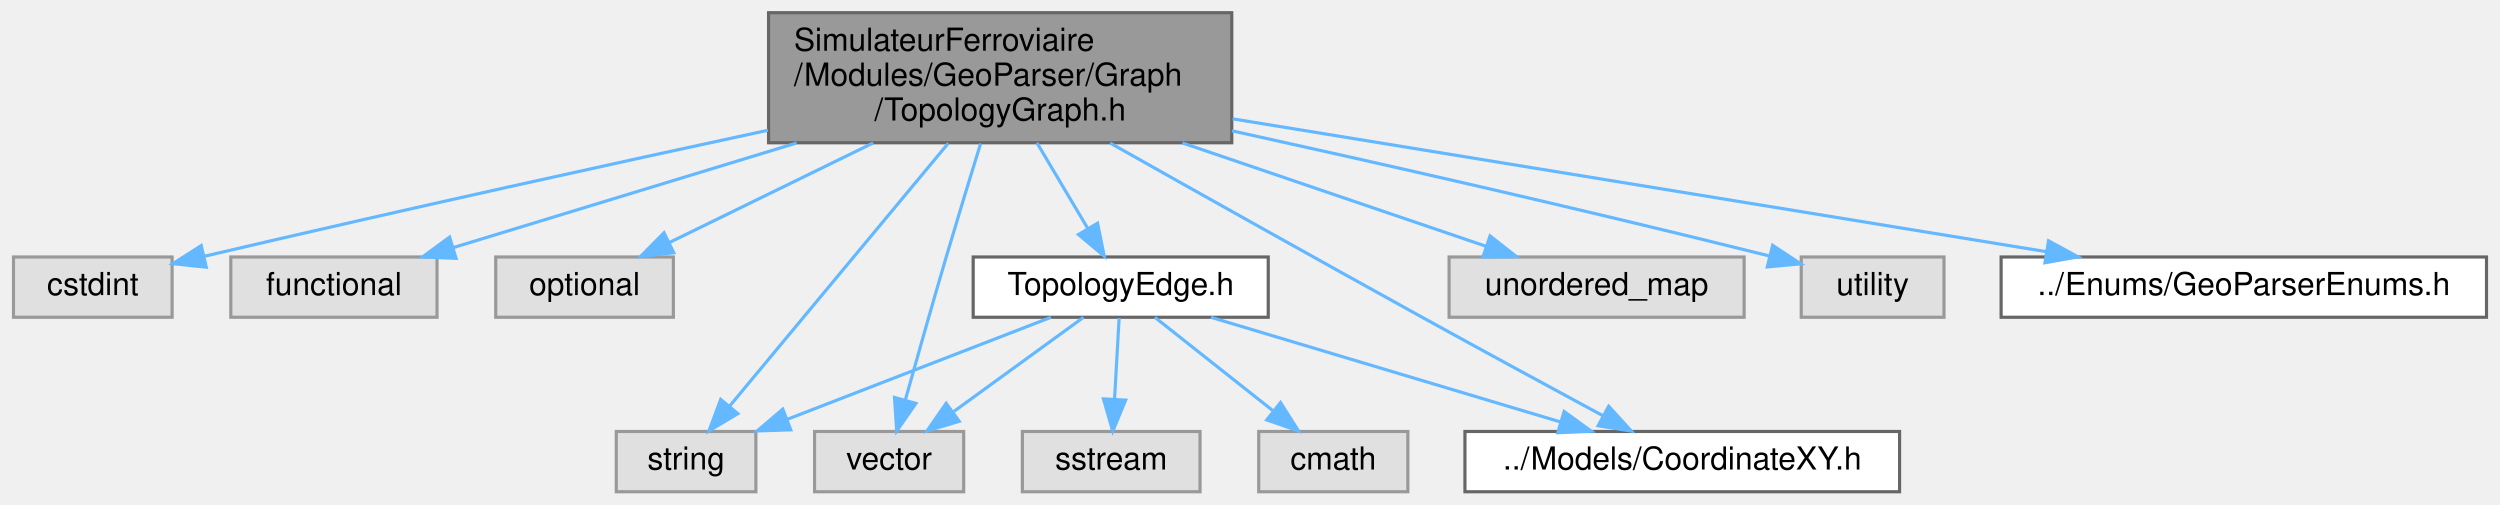
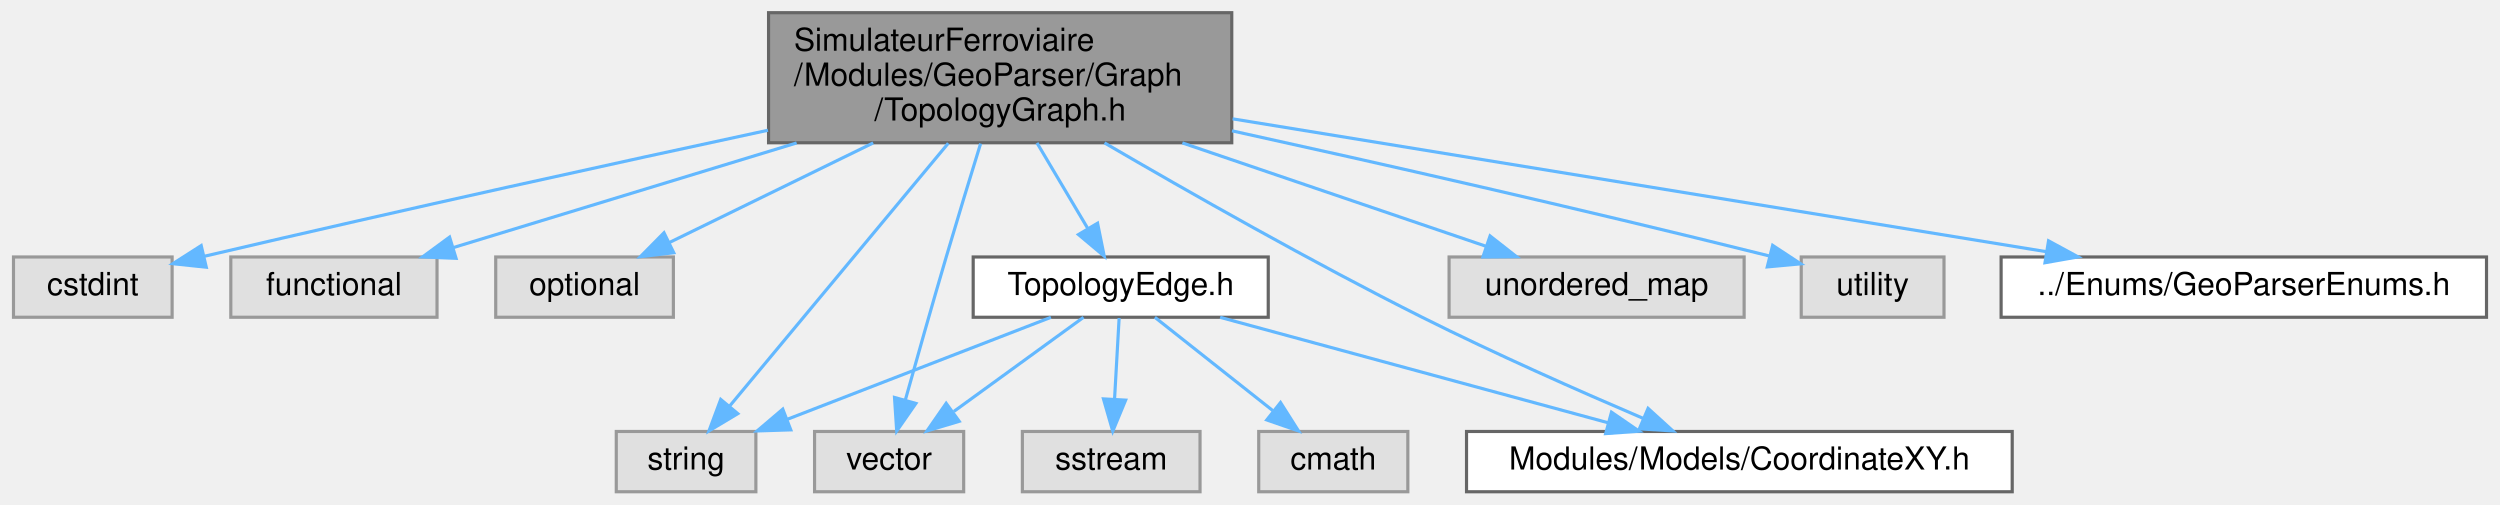
<svg xmlns="http://www.w3.org/2000/svg" xmlns:xlink="http://www.w3.org/1999/xlink" width="788pt" height="159pt" viewBox="0.00 0.00 787.50 159.00">
  <g id="graph0" class="graph" transform="scale(1 1) rotate(0) translate(4 155)">
    <g id="Node000001" class="node">
      <g id="a_Node000001">
        <a xlink:title="Graphe planaire non-orienté de nœuds et d'arêtes ferroviaires accrochés.">
          <polygon fill="#999999" stroke="#666666" points="384,-151 238,-151 238,-110 384,-110 384,-151" />
          <text text-anchor="start" x="246" y="-139" font-family="Helvetica,sans-Serif" font-size="10.00">SimulateurFerroviaire</text>
          <text text-anchor="start" x="246" y="-128" font-family="Helvetica,sans-Serif" font-size="10.00">/Modules/GeoParser/Graph</text>
          <text text-anchor="middle" x="311" y="-117" font-family="Helvetica,sans-Serif" font-size="10.00">/TopologyGraph.h</text>
        </a>
      </g>
    </g>
    <g id="Node000002" class="node">
      <g id="a_Node000002">
        <a xlink:title=" ">
          <polygon fill="#e0e0e0" stroke="#999999" points="50,-74 0,-74 0,-55 50,-55 50,-74" />
          <text text-anchor="middle" x="25" y="-62" font-family="Helvetica,sans-Serif" font-size="10.00">cstdint</text>
        </a>
      </g>
    </g>
    <g id="edge1_Node000001_Node000002" class="edge">
      <g id="a_edge1_Node000001_Node000002">
        <a xlink:title=" ">
          <path fill="none" stroke="#63b8ff" d="M237.82,-113.95C189.92,-103.64 125.71,-89.58 60.31,-74.26" />
          <polygon fill="#63b8ff" stroke="#63b8ff" points="60.77,-70.77 50.23,-71.89 59.17,-77.59 60.77,-70.77" />
        </a>
      </g>
    </g>
    <g id="Node000003" class="node">
      <g id="a_Node000003">
        <a xlink:title=" ">
          <polygon fill="#e0e0e0" stroke="#999999" points="133.5,-74 68.5,-74 68.5,-55 133.5,-55 133.5,-74" />
          <text text-anchor="middle" x="101" y="-62" font-family="Helvetica,sans-Serif" font-size="10.00">functional</text>
        </a>
      </g>
    </g>
    <g id="edge2_Node000001_Node000003" class="edge">
      <g id="a_edge2_Node000001_Node000003">
        <a xlink:title=" ">
          <path fill="none" stroke="#63b8ff" d="M246.85,-109.95C211.42,-99.15 168.62,-86.11 138.59,-76.95" />
          <polygon fill="#63b8ff" stroke="#63b8ff" points="139.5,-73.58 128.92,-74.01 137.46,-80.27 139.5,-73.58" />
        </a>
      </g>
    </g>
    <g id="Node000004" class="node">
      <g id="a_Node000004">
        <a xlink:title=" ">
          <polygon fill="#e0e0e0" stroke="#999999" points="208,-74 152,-74 152,-55 208,-55 208,-74" />
          <text text-anchor="middle" x="180" y="-62" font-family="Helvetica,sans-Serif" font-size="10.00">optional</text>
        </a>
      </g>
    </g>
    <g id="edge3_Node000001_Node000004" class="edge">
      <g id="a_edge3_Node000001_Node000004">
        <a xlink:title=" ">
          <path fill="none" stroke="#63b8ff" d="M270.98,-109.95C250.1,-99.75 225.11,-87.54 206.61,-78.5" />
          <polygon fill="#63b8ff" stroke="#63b8ff" points="208.11,-75.34 197.59,-74.09 205.04,-81.63 208.11,-75.34" />
        </a>
      </g>
    </g>
    <g id="Node000005" class="node">
      <g id="a_Node000005">
        <a xlink:title=" ">
          <polygon fill="#e0e0e0" stroke="#999999" points="234,-19 190,-19 190,0 234,0 234,-19" />
          <text text-anchor="middle" x="212" y="-7" font-family="Helvetica,sans-Serif" font-size="10.00">string</text>
        </a>
      </g>
    </g>
    <g id="edge4_Node000001_Node000005" class="edge">
      <g id="a_edge4_Node000001_Node000005">
        <a xlink:title=" ">
          <path fill="none" stroke="#63b8ff" d="M294.65,-109.85C275.44,-86.76 243.9,-48.84 225.84,-27.14" />
          <polygon fill="#63b8ff" stroke="#63b8ff" points="228.3,-24.62 219.22,-19.18 222.92,-29.1 228.3,-24.62" />
        </a>
      </g>
    </g>
    <g id="Node000006" class="node">
      <g id="a_Node000006">
        <a xlink:title=" ">
          <polygon fill="#e0e0e0" stroke="#999999" points="545.5,-74 452.5,-74 452.5,-55 545.5,-55 545.5,-74" />
          <text text-anchor="middle" x="499" y="-62" font-family="Helvetica,sans-Serif" font-size="10.00">unordered_map</text>
        </a>
      </g>
    </g>
    <g id="edge5_Node000001_Node000006" class="edge">
      <g id="a_edge5_Node000001_Node000006">
        <a xlink:title=" ">
          <path fill="none" stroke="#63b8ff" d="M368.43,-109.95C399.64,-99.32 437.23,-86.53 464.05,-77.4" />
          <polygon fill="#63b8ff" stroke="#63b8ff" points="465.42,-80.63 473.76,-74.09 463.17,-74 465.42,-80.63" />
        </a>
      </g>
    </g>
    <g id="Node000007" class="node">
      <g id="a_Node000007">
        <a xlink:title=" ">
          <polygon fill="#e0e0e0" stroke="#999999" points="608.5,-74 563.5,-74 563.5,-55 608.5,-55 608.5,-74" />
          <text text-anchor="middle" x="586" y="-62" font-family="Helvetica,sans-Serif" font-size="10.00">utility</text>
        </a>
      </g>
    </g>
    <g id="edge6_Node000001_Node000007" class="edge">
      <g id="a_edge6_Node000001_Node000007">
        <a xlink:title=" ">
          <path fill="none" stroke="#63b8ff" d="M384.07,-113.76C430.18,-103.62 491.22,-89.83 553.36,-74.34" />
          <polygon fill="#63b8ff" stroke="#63b8ff" points="554.49,-77.66 563.34,-71.84 552.79,-70.87 554.49,-77.66" />
        </a>
      </g>
    </g>
    <g id="Node000008" class="node">
      <g id="a_Node000008">
        <a xlink:title=" ">
          <polygon fill="#e0e0e0" stroke="#999999" points="299.5,-19 252.5,-19 252.5,0 299.5,0 299.5,-19" />
          <text text-anchor="middle" x="276" y="-7" font-family="Helvetica,sans-Serif" font-size="10.00">vector</text>
        </a>
      </g>
    </g>
    <g id="edge7_Node000001_Node000008" class="edge">
      <g id="a_edge7_Node000001_Node000008">
        <a xlink:title=" ">
          <path fill="none" stroke="#63b8ff" d="M304.84,-109.75C301.57,-99.17 297.51,-85.89 294,-74 289.54,-58.87 284.67,-41.65 281.12,-28.96" />
          <polygon fill="#63b8ff" stroke="#63b8ff" points="284.44,-27.84 278.39,-19.14 277.7,-29.72 284.44,-27.84" />
        </a>
      </g>
    </g>
    <g id="Node000009" class="node">
      <g id="a_Node000009">
        <a xlink:href="TopologyEdge_8h.html" target="_top" xlink:title="Arête non-orientée du graphe planaire de topologie ferroviaire.">
          <polygon fill="white" stroke="#666666" points="395.5,-74 302.5,-74 302.5,-55 395.5,-55 395.5,-74" />
          <text text-anchor="middle" x="349" y="-62" font-family="Helvetica,sans-Serif" font-size="10.00">TopologyEdge.h</text>
        </a>
      </g>
    </g>
    <g id="edge8_Node000001_Node000009" class="edge">
      <g id="a_edge8_Node000001_Node000009">
        <a xlink:title=" ">
          <path fill="none" stroke="#63b8ff" d="M322.61,-109.95C327.69,-101.39 333.61,-91.42 338.55,-83.1" />
          <polygon fill="#63b8ff" stroke="#63b8ff" points="341.7,-84.65 343.8,-74.26 335.68,-81.07 341.7,-84.65" />
        </a>
      </g>
    </g>
    <g id="Node000012" class="node">
      <g id="a_Node000012">
        <a xlink:href="CoordinateXY_8h.html" target="_top" xlink:title="Représentation d'une coordonnée plane en mètres (système métrique UTM).">
-           <polygon fill="white" stroke="#666666" points="594.5,-19 457.5,-19 457.5,0 594.5,0 594.5,-19" />
-           <text text-anchor="middle" x="526" y="-7" font-family="Helvetica,sans-Serif" font-size="10.00">../Models/CoordinateXY.h</text>
+           <polygon fill="white" stroke="#666666" points="630,-19 458,-19 458,0 630,0 630,-19" />
+           <text text-anchor="middle" x="544" y="-7" font-family="Helvetica,sans-Serif" font-size="10.00">Modules/Models/CoordinateXY.h</text>
        </a>
      </g>
    </g>
    <g id="edge14_Node000001_Node000012" class="edge">
      <g id="a_edge14_Node000001_Node000012">
        <a xlink:title=" ">
-           <path fill="none" stroke="#63b8ff" d="M345.65,-109.92C372.45,-94.82 410.51,-73.47 444,-55 463.09,-44.47 484.77,-32.72 501.04,-23.93" />
-           <polygon fill="#63b8ff" stroke="#63b8ff" points="502.8,-26.96 509.94,-19.13 499.48,-20.8 502.8,-26.96" />
+           <path fill="none" stroke="#63b8ff" d="M343.89,-109.96C370.53,-94.41 409.22,-72.43 444,-55 467.07,-43.44 493.8,-31.62 513.81,-23.07" />
+           <polygon fill="#63b8ff" stroke="#63b8ff" points="515.22,-26.28 523.06,-19.16 512.48,-19.84 515.22,-26.28" />
        </a>
      </g>
    </g>
    <g id="Node000013" class="node">
      <g id="a_Node000013">
        <a xlink:href="GeoParserEnums_8h.html" target="_top" xlink:title="Constantes nommées et énumérations du pipeline ferroviaire GeoParser.">
          <polygon fill="white" stroke="#666666" points="779.5,-74 626.5,-74 626.5,-55 779.5,-55 779.5,-74" />
          <text text-anchor="middle" x="703" y="-62" font-family="Helvetica,sans-Serif" font-size="10.00">../Enums/GeoParserEnums.h</text>
        </a>
      </g>
    </g>
    <g id="edge15_Node000001_Node000013" class="edge">
      <g id="a_edge15_Node000001_Node000013">
        <a xlink:title=" ">
          <path fill="none" stroke="#63b8ff" d="M384.27,-117.54C458.2,-105.47 571.1,-87.04 640.8,-75.66" />
          <polygon fill="#63b8ff" stroke="#63b8ff" points="641.45,-79.09 650.76,-74.03 640.33,-72.19 641.45,-79.09" />
        </a>
      </g>
    </g>
    <g id="edge11_Node000009_Node000005" class="edge">
      <g id="a_edge11_Node000009_Node000005">
        <a xlink:title=" ">
          <path fill="none" stroke="#63b8ff" d="M326.99,-54.98C304.55,-46.3 269.52,-32.75 244.01,-22.88" />
          <polygon fill="#63b8ff" stroke="#63b8ff" points="245,-19.51 234.41,-19.17 242.48,-26.04 245,-19.51" />
        </a>
      </g>
    </g>
    <g id="edge12_Node000009_Node000008" class="edge">
      <g id="a_edge12_Node000009_Node000008">
        <a xlink:title=" ">
          <path fill="none" stroke="#63b8ff" d="M337.27,-54.98C326.27,-47 309.58,-34.88 296.4,-25.31" />
          <polygon fill="#63b8ff" stroke="#63b8ff" points="298.09,-22.21 287.94,-19.17 293.98,-27.88 298.09,-22.21" />
        </a>
      </g>
    </g>
    <g id="Node000010" class="node">
      <g id="a_Node000010">
        <a xlink:title=" ">
          <polygon fill="#e0e0e0" stroke="#999999" points="439.5,-19 392.5,-19 392.5,0 439.5,0 439.5,-19" />
          <text text-anchor="middle" x="416" y="-7" font-family="Helvetica,sans-Serif" font-size="10.00">cmath</text>
        </a>
      </g>
    </g>
    <g id="edge9_Node000009_Node000010" class="edge">
      <g id="a_edge9_Node000009_Node000010">
        <a xlink:title=" ">
          <path fill="none" stroke="#63b8ff" d="M359.76,-54.98C369.77,-47.07 384.89,-35.11 396.93,-25.58" />
          <polygon fill="#63b8ff" stroke="#63b8ff" points="399.37,-28.12 405.04,-19.17 395.03,-22.63 399.37,-28.12" />
        </a>
      </g>
    </g>
    <g id="Node000011" class="node">
      <g id="a_Node000011">
        <a xlink:title=" ">
          <polygon fill="#e0e0e0" stroke="#999999" points="374,-19 318,-19 318,0 374,0 374,-19" />
          <text text-anchor="middle" x="346" y="-7" font-family="Helvetica,sans-Serif" font-size="10.00">sstream</text>
        </a>
      </g>
    </g>
    <g id="edge10_Node000009_Node000011" class="edge">
      <g id="a_edge10_Node000009_Node000011">
        <a xlink:title=" ">
          <path fill="none" stroke="#63b8ff" d="M348.5,-54.75C348.11,-47.8 347.55,-37.85 347.05,-29.13" />
          <polygon fill="#63b8ff" stroke="#63b8ff" points="350.55,-28.88 346.49,-19.09 343.56,-29.27 350.55,-28.88" />
        </a>
      </g>
    </g>
    <g id="edge13_Node000009_Node000012" class="edge">
      <g id="a_edge13_Node000009_Node000012">
        <a xlink:title=" ">
-           <path fill="none" stroke="#63b8ff" d="M377.44,-54.98C407.28,-46.05 454.38,-31.94 487.53,-22.02" />
-           <polygon fill="#63b8ff" stroke="#63b8ff" points="488.76,-25.3 497.34,-19.08 486.76,-18.6 488.76,-25.3" />
+           <path fill="none" stroke="#63b8ff" d="M380.33,-54.98C413.49,-45.97 466,-31.7 502.56,-21.76" />
+           <polygon fill="#63b8ff" stroke="#63b8ff" points="503.69,-25.08 512.42,-19.08 501.86,-18.33 503.69,-25.08" />
        </a>
      </g>
    </g>
  </g>
</svg>
